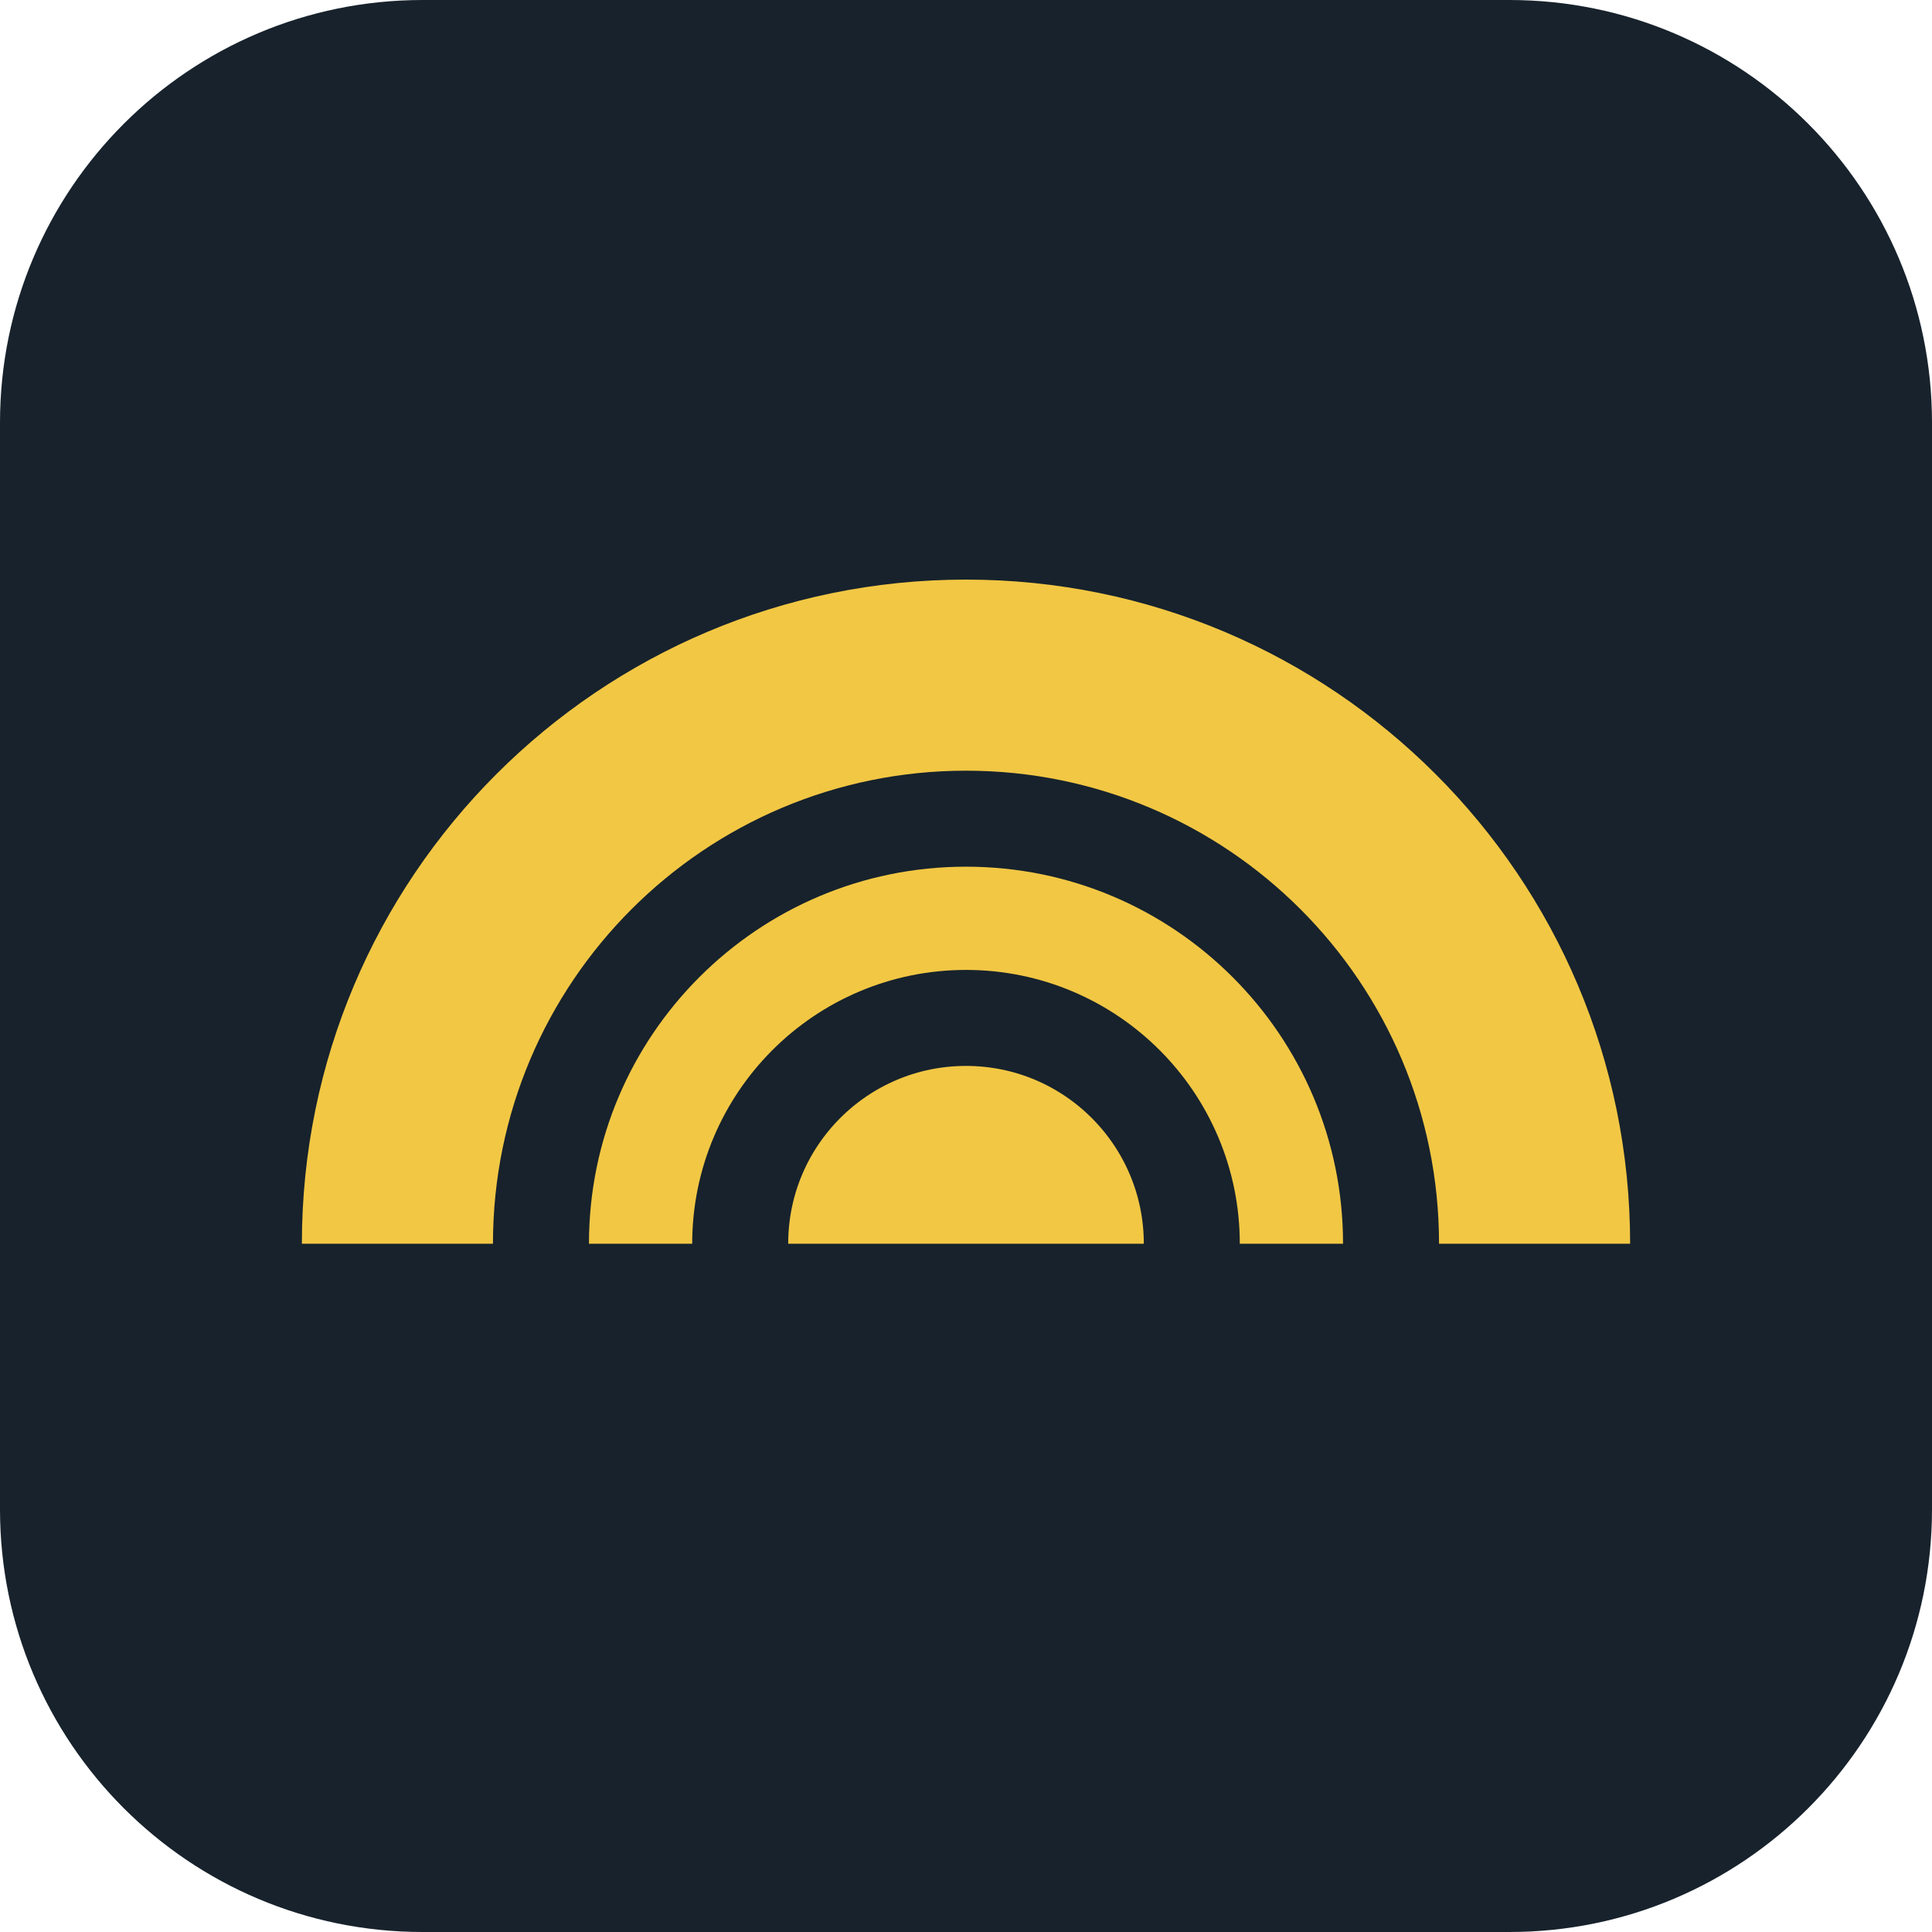
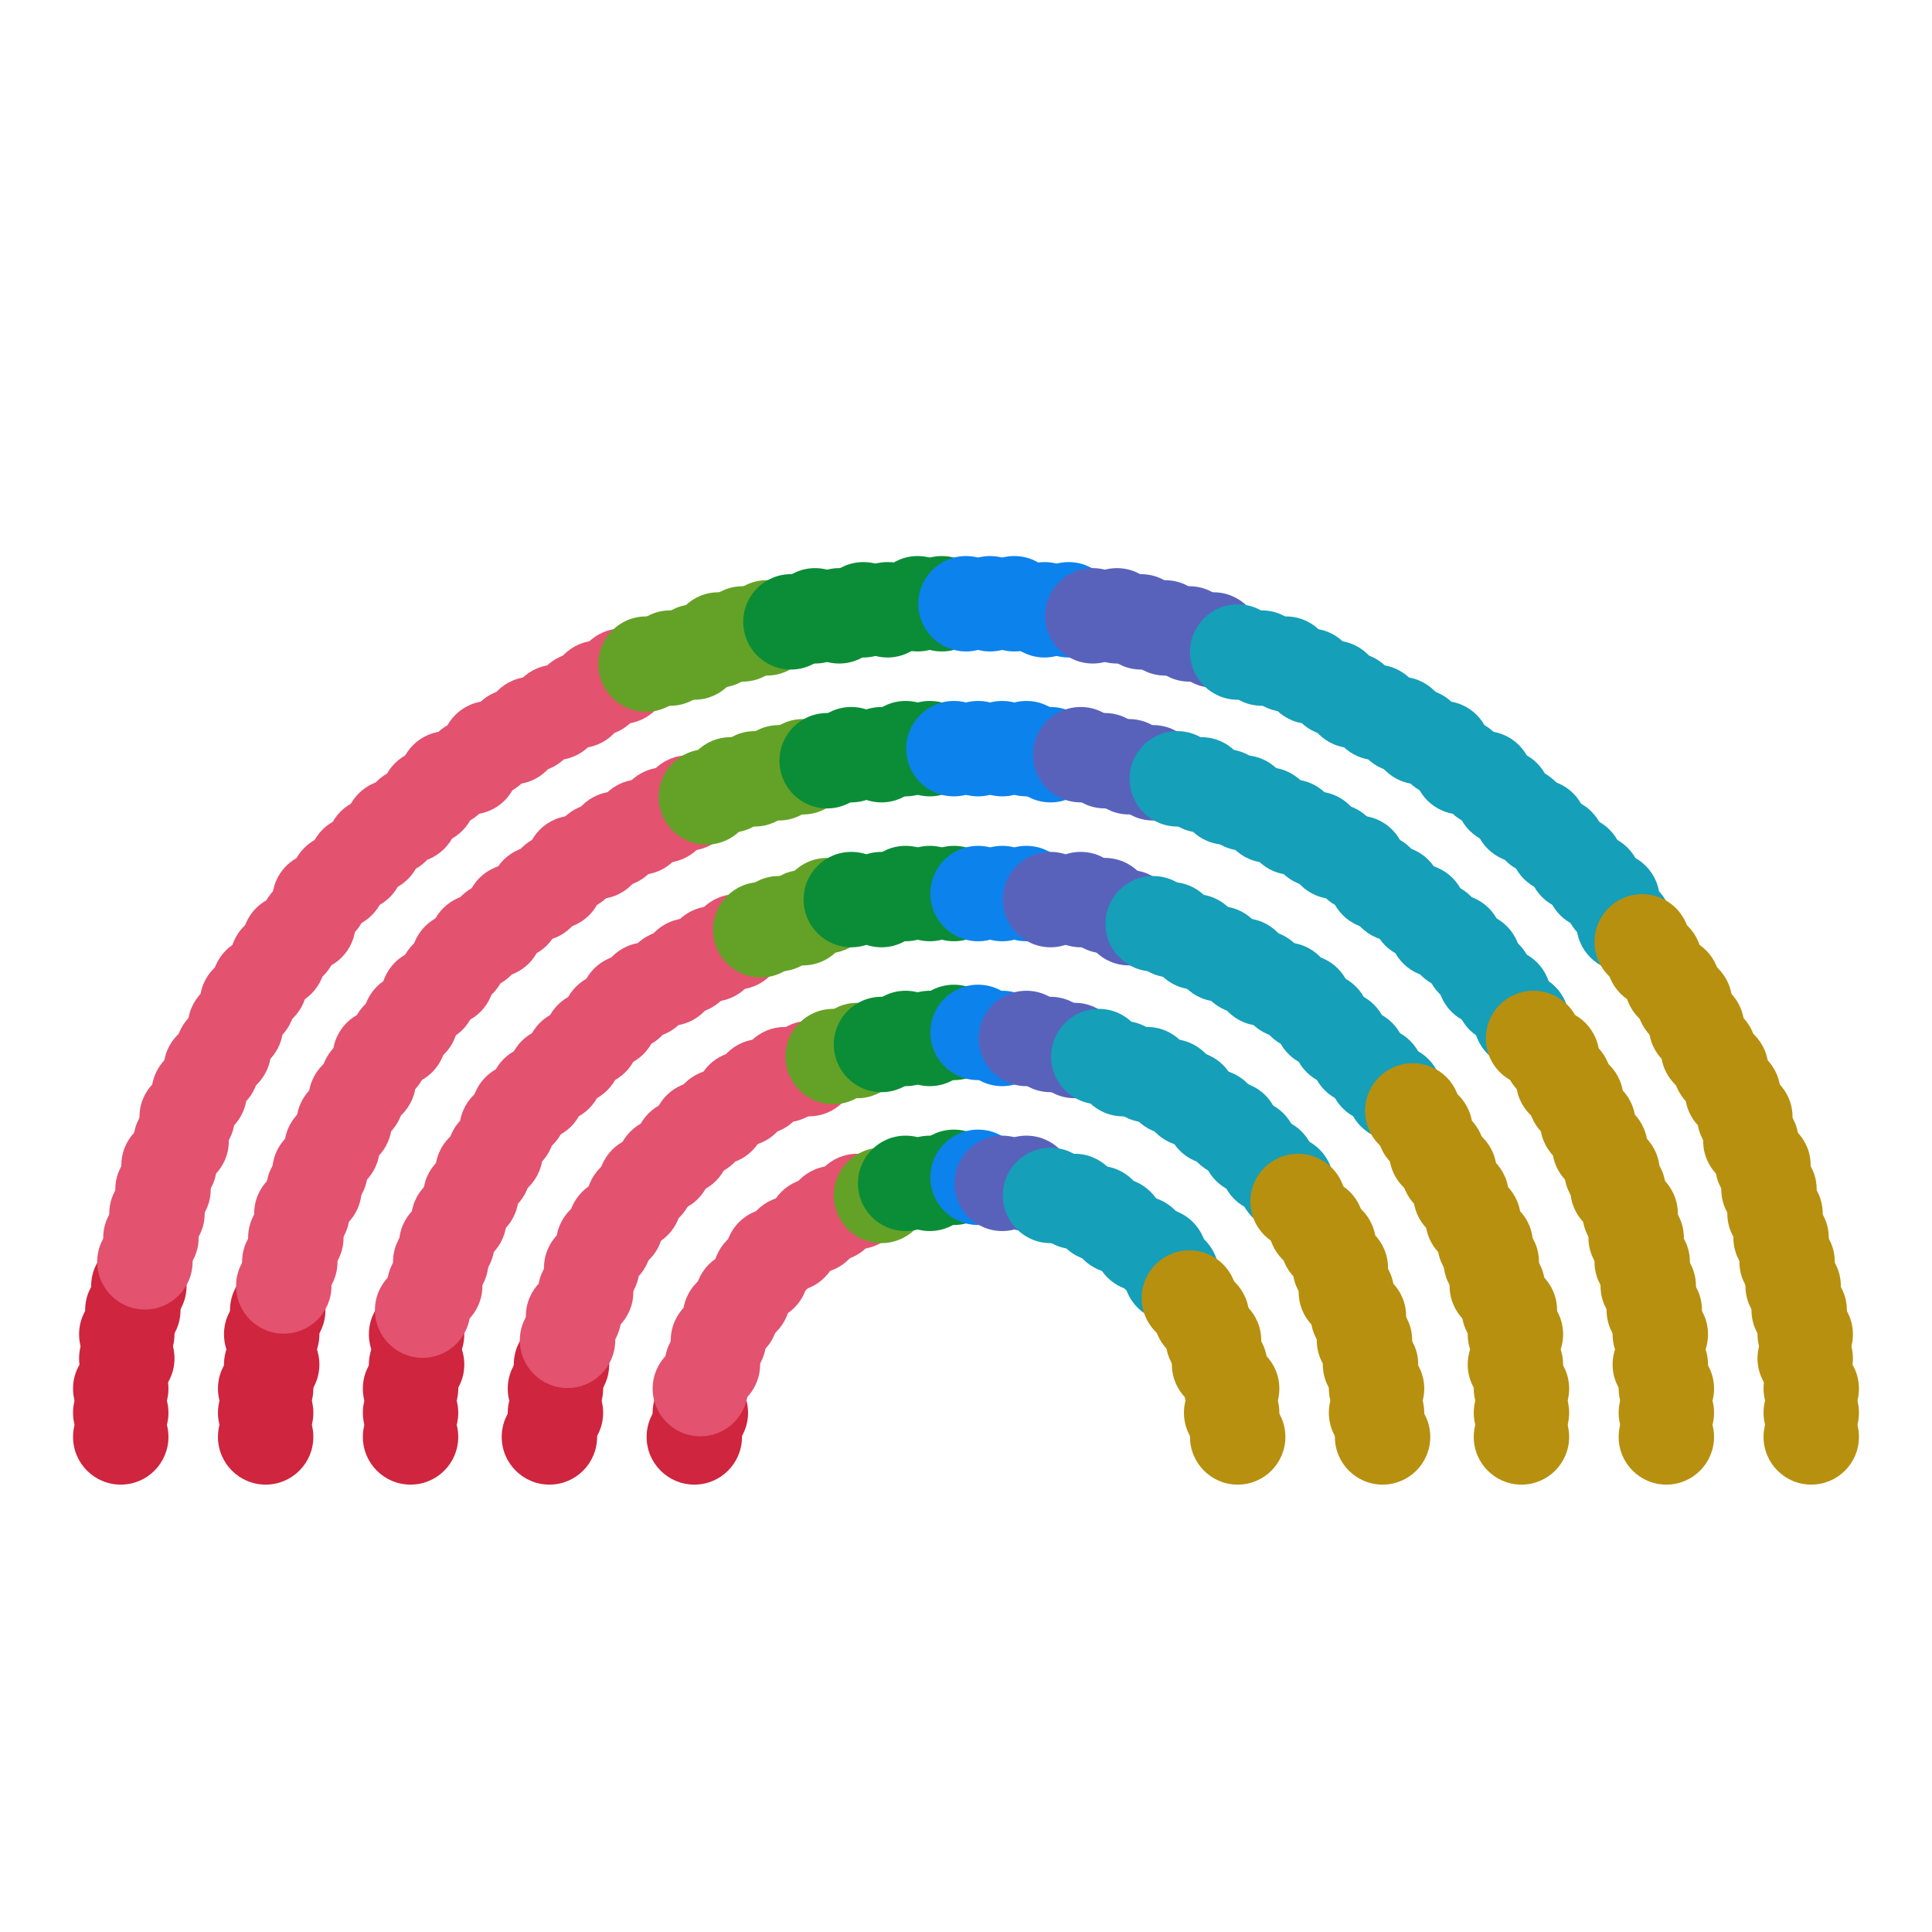
<svg xmlns="http://www.w3.org/2000/svg" viewBox="0 0 32 32">
-   <rect width="32" height="32" rx="7" fill="#17222c" />
-   <path d="M 5 20.6 A 11 11 0 0 1 27 20.6 Z" fill="#f2c744" />
-   <path d="M 8.96 20.6 A 7.04 7.04 0 0 1 23.04 20.6" fill="none" stroke="#17222c" stroke-width="1.59" stroke-linecap="round" />
-   <path d="M 12.26 20.6 A 3.74 3.74 0 0 1 19.74 20.6" fill="none" stroke="#17222c" stroke-width="1.59" stroke-linecap="round" />
+   <g fill="#cf253e">
+     <circle cx="2.0" cy="23.8" r="0.79" />
+     <circle cx="4.4" cy="23.8" r="0.79" />
+     <circle cx="6.8" cy="23.8" r="0.79" />
+     <circle cx="9.1" cy="23.8" r="0.79" />
+     <circle cx="2.0" cy="23.4" r="0.79" />
+     <circle cx="11.5" cy="23.8" r="0.79" />
+     <circle cx="4.4" cy="23.4" r="0.79" />
+     <circle cx="6.8" cy="23.4" r="0.79" />
+     <circle cx="2.0" cy="23.0" r="0.79" />
+     <circle cx="4.4" cy="23.0" r="0.79" />
+     <circle cx="9.2" cy="23.4" r="0.79" />
+     <circle cx="2.1" cy="22.5" r="0.79" />
+     <circle cx="6.8" cy="23.0" r="0.79" />
+     <circle cx="4.5" cy="22.6" r="0.79" />
+     <circle cx="2.1" cy="22.1" r="0.79" />
+     <circle cx="11.6" cy="23.4" r="0.79" />
+     <circle cx="9.2" cy="23.0" r="0.79" />
+     <circle cx="6.9" cy="22.6" r="0.79" />
+     <circle cx="4.5" cy="22.1" r="0.79" />
+     <circle cx="2.2" cy="21.7" r="0.79" />
+     <circle cx="2.3" cy="21.3" r="0.79" />
+     <circle cx="4.6" cy="21.7" r="0.79" />
+     <circle cx="6.9" cy="22.1" r="0.79" />
+     <circle cx="9.3" cy="22.6" r="0.79" />
+   </g>
+   <g fill="#e3526f">
+     <circle cx="2.4" cy="20.9" r="0.79" />
+     <circle cx="11.6" cy="23.0" r="0.79" />
+     <circle cx="4.7" cy="21.3" r="0.79" />
+     <circle cx="7.0" cy="21.7" r="0.79" />
+     <circle cx="2.5" cy="20.5" r="0.79" />
+     <circle cx="4.8" cy="20.9" r="0.79" />
+     <circle cx="9.4" cy="22.2" r="0.79" />
+     <circle cx="2.6" cy="20.1" r="0.79" />
+     <circle cx="7.2" cy="21.3" r="0.79" />
+     <circle cx="4.9" cy="20.5" r="0.79" />
+     <circle cx="2.7" cy="19.7" r="0.79" />
+     <circle cx="11.8" cy="22.6" r="0.79" />
+     <circle cx="9.5" cy="21.8" r="0.79" />
+     <circle cx="7.3" cy="20.9" r="0.79" />
+     <circle cx="5.0" cy="20.1" r="0.79" />
+     <circle cx="2.8" cy="19.3" r="0.79" />
+     <circle cx="3.0" cy="18.9" r="0.79" />
+     <circle cx="5.2" cy="19.7" r="0.79" />
+     <circle cx="7.4" cy="20.6" r="0.79" />
+     <circle cx="9.7" cy="21.4" r="0.79" />
+     <circle cx="3.1" cy="18.5" r="0.79" />
+     <circle cx="5.3" cy="19.4" r="0.79" />
+     <circle cx="11.9" cy="22.2" r="0.79" />
+     <circle cx="7.6" cy="20.2" r="0.79" />
+     <circle cx="3.3" cy="18.1" r="0.79" />
+     <circle cx="5.5" cy="19.0" r="0.79" />
+     <circle cx="9.8" cy="21.0" r="0.79" />
+     <circle cx="3.5" cy="17.7" r="0.79" />
+     <circle cx="7.8" cy="19.8" r="0.79" />
+     <circle cx="5.7" cy="18.6" r="0.79" />
+     <circle cx="3.7" cy="17.4" r="0.79" />
+     <circle cx="12.1" cy="21.8" r="0.79" />
+     <circle cx="10.0" cy="20.6" r="0.79" />
+     <circle cx="8.0" cy="19.4" r="0.79" />
+     <circle cx="5.9" cy="18.2" r="0.79" />
+     <circle cx="3.9" cy="17.0" r="0.79" />
+     <circle cx="6.1" cy="17.9" r="0.79" />
+     <circle cx="4.1" cy="16.6" r="0.79" />
+     <circle cx="8.2" cy="19.1" r="0.79" />
+     <circle cx="10.2" cy="20.3" r="0.79" />
+     <circle cx="4.3" cy="16.3" r="0.79" />
+     <circle cx="6.3" cy="17.5" r="0.79" />
+     <circle cx="12.3" cy="21.5" r="0.79" />
+     <circle cx="8.4" cy="18.7" r="0.79" />
+     <circle cx="4.6" cy="15.9" r="0.79" />
+     <circle cx="6.6" cy="17.2" r="0.79" />
+     <circle cx="10.5" cy="19.9" r="0.79" />
+     <circle cx="4.8" cy="15.6" r="0.79" />
+     <circle cx="8.6" cy="18.4" r="0.79" />
+     <circle cx="6.8" cy="16.9" r="0.79" />
+     <circle cx="5.1" cy="15.3" r="0.79" />
+     <circle cx="12.6" cy="21.1" r="0.79" />
+     <circle cx="10.7" cy="19.6" r="0.79" />
+     <circle cx="8.9" cy="18.1" r="0.79" />
+     <circle cx="7.1" cy="16.5" r="0.79" />
+     <circle cx="5.3" cy="14.9" r="0.79" />
+     <circle cx="7.4" cy="16.2" r="0.79" />
+     <circle cx="5.6" cy="14.6" r="0.79" />
+     <circle cx="9.2" cy="17.8" r="0.79" />
+     <circle cx="11.0" cy="19.3" r="0.79" />
+     <circle cx="5.9" cy="14.3" r="0.79" />
+     <circle cx="7.6" cy="15.9" r="0.79" />
+     <circle cx="12.8" cy="20.8" r="0.79" />
+     <circle cx="9.5" cy="17.5" r="0.79" />
+     <circle cx="6.2" cy="14.0" r="0.79" />
+     <circle cx="7.9" cy="15.6" r="0.79" />
+     <circle cx="11.3" cy="19.0" r="0.79" />
+     <circle cx="6.5" cy="13.7" r="0.79" />
+     <circle cx="9.8" cy="17.2" r="0.79" />
+     <circle cx="8.2" cy="15.4" r="0.79" />
+     <circle cx="6.8" cy="13.5" r="0.79" />
+     <circle cx="8.5" cy="15.1" r="0.79" />
+     <circle cx="10.1" cy="16.9" r="0.79" />
+     <circle cx="11.6" cy="18.7" r="0.79" />
+     <circle cx="13.1" cy="20.6" r="0.79" />
+     <circle cx="7.1" cy="13.2" r="0.79" />
+     <circle cx="8.9" cy="14.8" r="0.79" />
+     <circle cx="7.4" cy="12.9" r="0.79" />
+     <circle cx="10.4" cy="16.6" r="0.79" />
+     <circle cx="11.9" cy="18.5" r="0.79" />
+     <circle cx="7.8" cy="12.7" r="0.79" />
+     <circle cx="9.2" cy="14.6" r="0.79" />
+     <circle cx="10.7" cy="16.4" r="0.79" />
+     <circle cx="13.5" cy="20.3" r="0.79" />
+     <circle cx="8.1" cy="12.4" r="0.79" />
+     <circle cx="9.5" cy="14.3" r="0.79" />
+     <circle cx="12.3" cy="18.2" r="0.79" />
+     <circle cx="8.5" cy="12.2" r="0.79" />
+     <circle cx="11.1" cy="16.2" r="0.79" />
+     <circle cx="9.9" cy="14.1" r="0.79" />
+     <circle cx="8.8" cy="12.0" r="0.79" />
+     <circle cx="10.2" cy="13.9" r="0.79" />
+     <circle cx="11.4" cy="16.0" r="0.79" />
+     <circle cx="12.6" cy="18.0" r="0.79" />
+     <circle cx="9.2" cy="11.8" r="0.79" />
+     <circle cx="13.8" cy="20.1" r="0.79" />
+     <circle cx="10.6" cy="13.7" r="0.79" />
+     <circle cx="9.6" cy="11.6" r="0.79" />
+     <circle cx="11.8" cy="15.8" r="0.79" />
+     <circle cx="13.0" cy="17.8" r="0.79" />
+     <circle cx="9.9" cy="11.4" r="0.79" />
+     <circle cx="11.0" cy="13.5" r="0.79" />
+     <circle cx="12.2" cy="15.6" r="0.79" />
+     <circle cx="10.3" cy="11.2" r="0.79" />
+     <circle cx="14.2" cy="19.9" r="0.79" />
+     <circle cx="11.4" cy="13.3" r="0.79" />
+     <circle cx="13.4" cy="17.7" r="0.79" />
+   </g>
+   <g fill="#64a227">
+     <circle cx="10.7" cy="11.0" r="0.79" />
+     <circle cx="12.6" cy="15.4" r="0.79" />
+     <circle cx="11.7" cy="13.2" r="0.79" />
+     <circle cx="11.1" cy="10.9" r="0.79" />
+     <circle cx="12.1" cy="13.0" r="0.79" />
+     <circle cx="12.9" cy="15.3" r="0.79" />
+     <circle cx="13.8" cy="17.5" r="0.79" />
+     <circle cx="11.5" cy="10.8" r="0.79" />
+     <circle cx="14.6" cy="19.8" r="0.79" />
+     <circle cx="12.5" cy="12.9" r="0.79" />
+     <circle cx="11.9" cy="10.6" r="0.79" />
+     <circle cx="13.3" cy="15.2" r="0.79" />
+     <circle cx="14.2" cy="17.4" r="0.79" />
+     <circle cx="12.3" cy="10.5" r="0.79" />
+     <circle cx="12.9" cy="12.8" r="0.79" />
+     <circle cx="13.7" cy="15.0" r="0.79" />
+     <circle cx="12.7" cy="10.4" r="0.79" />
+     <circle cx="13.3" cy="12.7" r="0.79" />
+   </g>
+   <g fill="#0b8d37">
+     <circle cx="15.0" cy="19.6" r="0.79" />
+     <circle cx="14.6" cy="17.3" r="0.79" />
+     <circle cx="13.1" cy="10.3" r="0.79" />
+     <circle cx="14.1" cy="14.9" r="0.79" />
+     <circle cx="13.7" cy="12.6" r="0.79" />
+     <circle cx="13.5" cy="10.2" r="0.79" />
+     <circle cx="14.1" cy="12.5" r="0.79" />
+     <circle cx="14.6" cy="14.9" r="0.79" />
+     <circle cx="15.0" cy="17.2" r="0.79" />
+     <circle cx="13.9" cy="10.2" r="0.79" />
+     <circle cx="15.4" cy="19.6" r="0.79" />
+     <circle cx="14.6" cy="12.5" r="0.79" />
+     <circle cx="14.3" cy="10.1" r="0.79" />
+     <circle cx="15.0" cy="14.8" r="0.79" />
+     <circle cx="15.4" cy="17.2" r="0.79" />
+     <circle cx="14.7" cy="10.1" r="0.79" />
+     <circle cx="15.0" cy="12.4" r="0.79" />
+     <circle cx="15.4" cy="14.8" r="0.79" />
+     <circle cx="15.2" cy="10.0" r="0.79" />
+     <circle cx="15.4" cy="12.4" r="0.79" />
+     <circle cx="15.8" cy="19.5" r="0.79" />
+     <circle cx="15.8" cy="17.1" r="0.79" />
+     <circle cx="15.6" cy="10.0" r="0.79" />
+     <circle cx="15.8" cy="14.8" r="0.79" />
+   </g>
+   <g fill="#0c82ec">
+     <circle cx="15.8" cy="12.4" r="0.79" />
+     <circle cx="16.0" cy="10.0" r="0.79" />
+     <circle cx="16.2" cy="12.4" r="0.79" />
+     <circle cx="16.2" cy="14.8" r="0.79" />
+     <circle cx="16.4" cy="10.0" r="0.79" />
+     <circle cx="16.2" cy="17.1" r="0.79" />
+     <circle cx="16.2" cy="19.5" r="0.79" />
+     <circle cx="16.6" cy="12.4" r="0.79" />
+     <circle cx="16.8" cy="10.0" r="0.79" />
+     <circle cx="16.6" cy="14.8" r="0.79" />
+     <circle cx="17.0" cy="12.4" r="0.79" />
+     <circle cx="17.3" cy="10.1" r="0.79" />
+     <circle cx="16.6" cy="17.2" r="0.79" />
+     <circle cx="17.0" cy="14.8" r="0.79" />
+     <circle cx="17.7" cy="10.1" r="0.79" />
+     <circle cx="17.4" cy="12.5" r="0.79" />
+   </g>
+   <g fill="#5962bb">
+     <circle cx="16.6" cy="19.6" r="0.79" />
+     <circle cx="18.1" cy="10.2" r="0.79" />
+     <circle cx="17.0" cy="17.2" r="0.79" />
+     <circle cx="17.4" cy="14.9" r="0.79" />
+     <circle cx="17.9" cy="12.5" r="0.79" />
+     <circle cx="18.5" cy="10.2" r="0.79" />
+     <circle cx="18.3" cy="12.6" r="0.79" />
+     <circle cx="17.9" cy="14.9" r="0.79" />
+     <circle cx="18.9" cy="10.3" r="0.79" />
+     <circle cx="17.4" cy="17.3" r="0.79" />
+     <circle cx="17.0" cy="19.6" r="0.79" />
+     <circle cx="18.7" cy="12.7" r="0.79" />
+     <circle cx="19.3" cy="10.4" r="0.79" />
+     <circle cx="18.3" cy="15.0" r="0.79" />
+     <circle cx="19.1" cy="12.8" r="0.79" />
+     <circle cx="19.7" cy="10.5" r="0.79" />
+     <circle cx="17.8" cy="17.4" r="0.79" />
+     <circle cx="18.7" cy="15.2" r="0.79" />
+     <circle cx="20.1" cy="10.6" r="0.79" />
+   </g>
+   <g fill="#159fb9">
+     <circle cx="19.5" cy="12.9" r="0.79" />
+     <circle cx="17.4" cy="19.8" r="0.79" />
+     <circle cx="20.5" cy="10.8" r="0.79" />
+     <circle cx="18.2" cy="17.5" r="0.79" />
+     <circle cx="19.1" cy="15.3" r="0.79" />
+     <circle cx="19.9" cy="13.0" r="0.79" />
+     <circle cx="20.9" cy="10.9" r="0.79" />
+     <circle cx="20.3" cy="13.2" r="0.79" />
+     <circle cx="19.4" cy="15.4" r="0.79" />
+     <circle cx="21.3" cy="11.0" r="0.79" />
+     <circle cx="18.6" cy="17.7" r="0.79" />
+     <circle cx="20.6" cy="13.3" r="0.79" />
+     <circle cx="17.8" cy="19.9" r="0.79" />
+     <circle cx="21.7" cy="11.2" r="0.79" />
+     <circle cx="19.8" cy="15.6" r="0.79" />
+     <circle cx="21.0" cy="13.5" r="0.79" />
+     <circle cx="22.1" cy="11.4" r="0.79" />
+     <circle cx="19.0" cy="17.8" r="0.79" />
+     <circle cx="20.2" cy="15.8" r="0.79" />
+     <circle cx="22.4" cy="11.6" r="0.79" />
+     <circle cx="21.4" cy="13.7" r="0.79" />
+     <circle cx="18.2" cy="20.1" r="0.79" />
+     <circle cx="22.8" cy="11.8" r="0.79" />
+     <circle cx="19.4" cy="18.0" r="0.79" />
+     <circle cx="20.6" cy="16.0" r="0.79" />
+     <circle cx="21.8" cy="13.9" r="0.79" />
+     <circle cx="23.2" cy="12.0" r="0.79" />
+     <circle cx="22.1" cy="14.1" r="0.79" />
+     <circle cx="20.9" cy="16.2" r="0.79" />
+     <circle cx="23.5" cy="12.2" r="0.79" />
+     <circle cx="19.7" cy="18.2" r="0.79" />
+     <circle cx="22.5" cy="14.3" r="0.79" />
+     <circle cx="23.9" cy="12.4" r="0.79" />
+     <circle cx="18.5" cy="20.3" r="0.79" />
+     <circle cx="21.3" cy="16.4" r="0.79" />
+     <circle cx="22.8" cy="14.6" r="0.79" />
+     <circle cx="24.2" cy="12.7" r="0.79" />
+     <circle cx="20.1" cy="18.5" r="0.79" />
+     <circle cx="21.6" cy="16.6" r="0.79" />
+     <circle cx="24.6" cy="12.9" r="0.79" />
+     <circle cx="23.1" cy="14.8" r="0.79" />
+     <circle cx="24.9" cy="13.2" r="0.79" />
+     <circle cx="18.9" cy="20.6" r="0.79" />
+     <circle cx="20.4" cy="18.7" r="0.79" />
+     <circle cx="21.9" cy="16.9" r="0.79" />
+     <circle cx="23.5" cy="15.1" r="0.79" />
+     <circle cx="25.2" cy="13.5" r="0.79" />
+     <circle cx="23.8" cy="15.4" r="0.79" />
+     <circle cx="22.2" cy="17.2" r="0.79" />
+     <circle cx="25.5" cy="13.7" r="0.79" />
+     <circle cx="20.7" cy="19.0" r="0.79" />
+     <circle cx="24.1" cy="15.6" r="0.79" />
+     <circle cx="25.8" cy="14.0" r="0.79" />
+     <circle cx="19.2" cy="20.8" r="0.79" />
+     <circle cx="22.5" cy="17.5" r="0.79" />
+     <circle cx="24.4" cy="15.9" r="0.79" />
+     <circle cx="26.1" cy="14.3" r="0.79" />
+     <circle cx="21.0" cy="19.3" r="0.79" />
+     <circle cx="22.8" cy="17.8" r="0.79" />
+     <circle cx="26.4" cy="14.6" r="0.79" />
+     <circle cx="24.6" cy="16.2" r="0.79" />
+     <circle cx="26.7" cy="14.9" r="0.79" />
+     <circle cx="24.9" cy="16.5" r="0.79" />
+     <circle cx="23.1" cy="18.1" r="0.79" />
+     <circle cx="21.3" cy="19.6" r="0.79" />
+     <circle cx="19.4" cy="21.1" r="0.79" />
+     <circle cx="26.9" cy="15.3" r="0.79" />
+     <circle cx="25.2" cy="16.9" r="0.79" />
+   </g>
+   <g fill="#b7900f">
+     <circle cx="23.4" cy="18.4" r="0.79" />
+     <circle cx="27.2" cy="15.6" r="0.79" />
+     <circle cx="21.5" cy="19.9" r="0.79" />
+     <circle cx="25.4" cy="17.2" r="0.79" />
+     <circle cx="27.4" cy="15.9" r="0.79" />
+     <circle cx="23.6" cy="18.7" r="0.79" />
+     <circle cx="19.7" cy="21.5" r="0.79" />
+     <circle cx="25.7" cy="17.5" r="0.79" />
+     <circle cx="27.7" cy="16.3" r="0.79" />
+     <circle cx="21.8" cy="20.3" r="0.79" />
+     <circle cx="23.8" cy="19.1" r="0.79" />
+     <circle cx="27.9" cy="16.6" r="0.79" />
+     <circle cx="25.9" cy="17.9" r="0.79" />
+     <circle cx="28.1" cy="17.0" r="0.79" />
+     <circle cx="26.1" cy="18.2" r="0.79" />
+     <circle cx="24.0" cy="19.4" r="0.79" />
+     <circle cx="22.0" cy="20.6" r="0.79" />
+     <circle cx="19.9" cy="21.8" r="0.79" />
+     <circle cx="28.3" cy="17.4" r="0.79" />
+     <circle cx="26.3" cy="18.6" r="0.79" />
+     <circle cx="24.2" cy="19.8" r="0.79" />
+     <circle cx="28.5" cy="17.7" r="0.79" />
+     <circle cx="22.2" cy="21.0" r="0.79" />
+     <circle cx="26.5" cy="19.0" r="0.79" />
+     <circle cx="28.7" cy="18.1" r="0.79" />
+     <circle cx="24.4" cy="20.2" r="0.79" />
+     <circle cx="20.1" cy="22.2" r="0.79" />
+     <circle cx="26.7" cy="19.4" r="0.79" />
+     <circle cx="28.9" cy="18.5" r="0.79" />
+     <circle cx="22.3" cy="21.4" r="0.79" />
+     <circle cx="24.6" cy="20.6" r="0.79" />
+     <circle cx="26.8" cy="19.7" r="0.79" />
+     <circle cx="29.0" cy="18.9" r="0.79" />
+     <circle cx="29.2" cy="19.3" r="0.79" />
+     <circle cx="27.0" cy="20.1" r="0.79" />
+     <circle cx="24.7" cy="20.9" r="0.79" />
+     <circle cx="22.5" cy="21.8" r="0.79" />
+     <circle cx="20.2" cy="22.6" r="0.79" />
+     <circle cx="29.3" cy="19.7" r="0.79" />
+     <circle cx="27.1" cy="20.5" r="0.79" />
+     <circle cx="24.8" cy="21.3" r="0.79" />
+     <circle cx="29.4" cy="20.1" r="0.79" />
+     <circle cx="22.6" cy="22.2" r="0.79" />
+     <circle cx="27.2" cy="20.9" r="0.79" />
+     <circle cx="29.5" cy="20.5" r="0.79" />
+     <circle cx="25.0" cy="21.7" r="0.79" />
+     <circle cx="27.3" cy="21.3" r="0.79" />
+     <circle cx="20.4" cy="23.0" r="0.79" />
+     <circle cx="29.6" cy="20.9" r="0.79" />
+     <circle cx="22.7" cy="22.6" r="0.79" />
+     <circle cx="25.1" cy="22.1" r="0.79" />
+     <circle cx="27.4" cy="21.7" r="0.79" />
+     <circle cx="29.7" cy="21.3" r="0.79" />
+     <circle cx="29.8" cy="21.7" r="0.79" />
+     <circle cx="27.5" cy="22.1" r="0.79" />
+     <circle cx="25.1" cy="22.6" r="0.79" />
+     <circle cx="22.8" cy="23.0" r="0.79" />
+     <circle cx="20.4" cy="23.4" r="0.79" />
+     <circle cx="29.9" cy="22.1" r="0.79" />
+     <circle cx="27.5" cy="22.6" r="0.79" />
+     <circle cx="25.2" cy="23.0" r="0.79" />
+     <circle cx="29.9" cy="22.5" r="0.79" />
+     <circle cx="22.8" cy="23.4" r="0.79" />
+     <circle cx="27.6" cy="23.0" r="0.79" />
+     <circle cx="30.0" cy="23.0" r="0.79" />
+     <circle cx="25.2" cy="23.4" r="0.79" />
+     <circle cx="27.6" cy="23.4" r="0.79" />
+     <circle cx="20.5" cy="23.8" r="0.79" />
+     <circle cx="30.0" cy="23.4" r="0.79" />
+     <circle cx="22.9" cy="23.8" r="0.79" />
+     <circle cx="25.2" cy="23.8" r="0.79" />
+     <circle cx="27.6" cy="23.8" r="0.79" />
+     <circle cx="30.0" cy="23.8" r="0.79" />
+   </g>
</svg>
